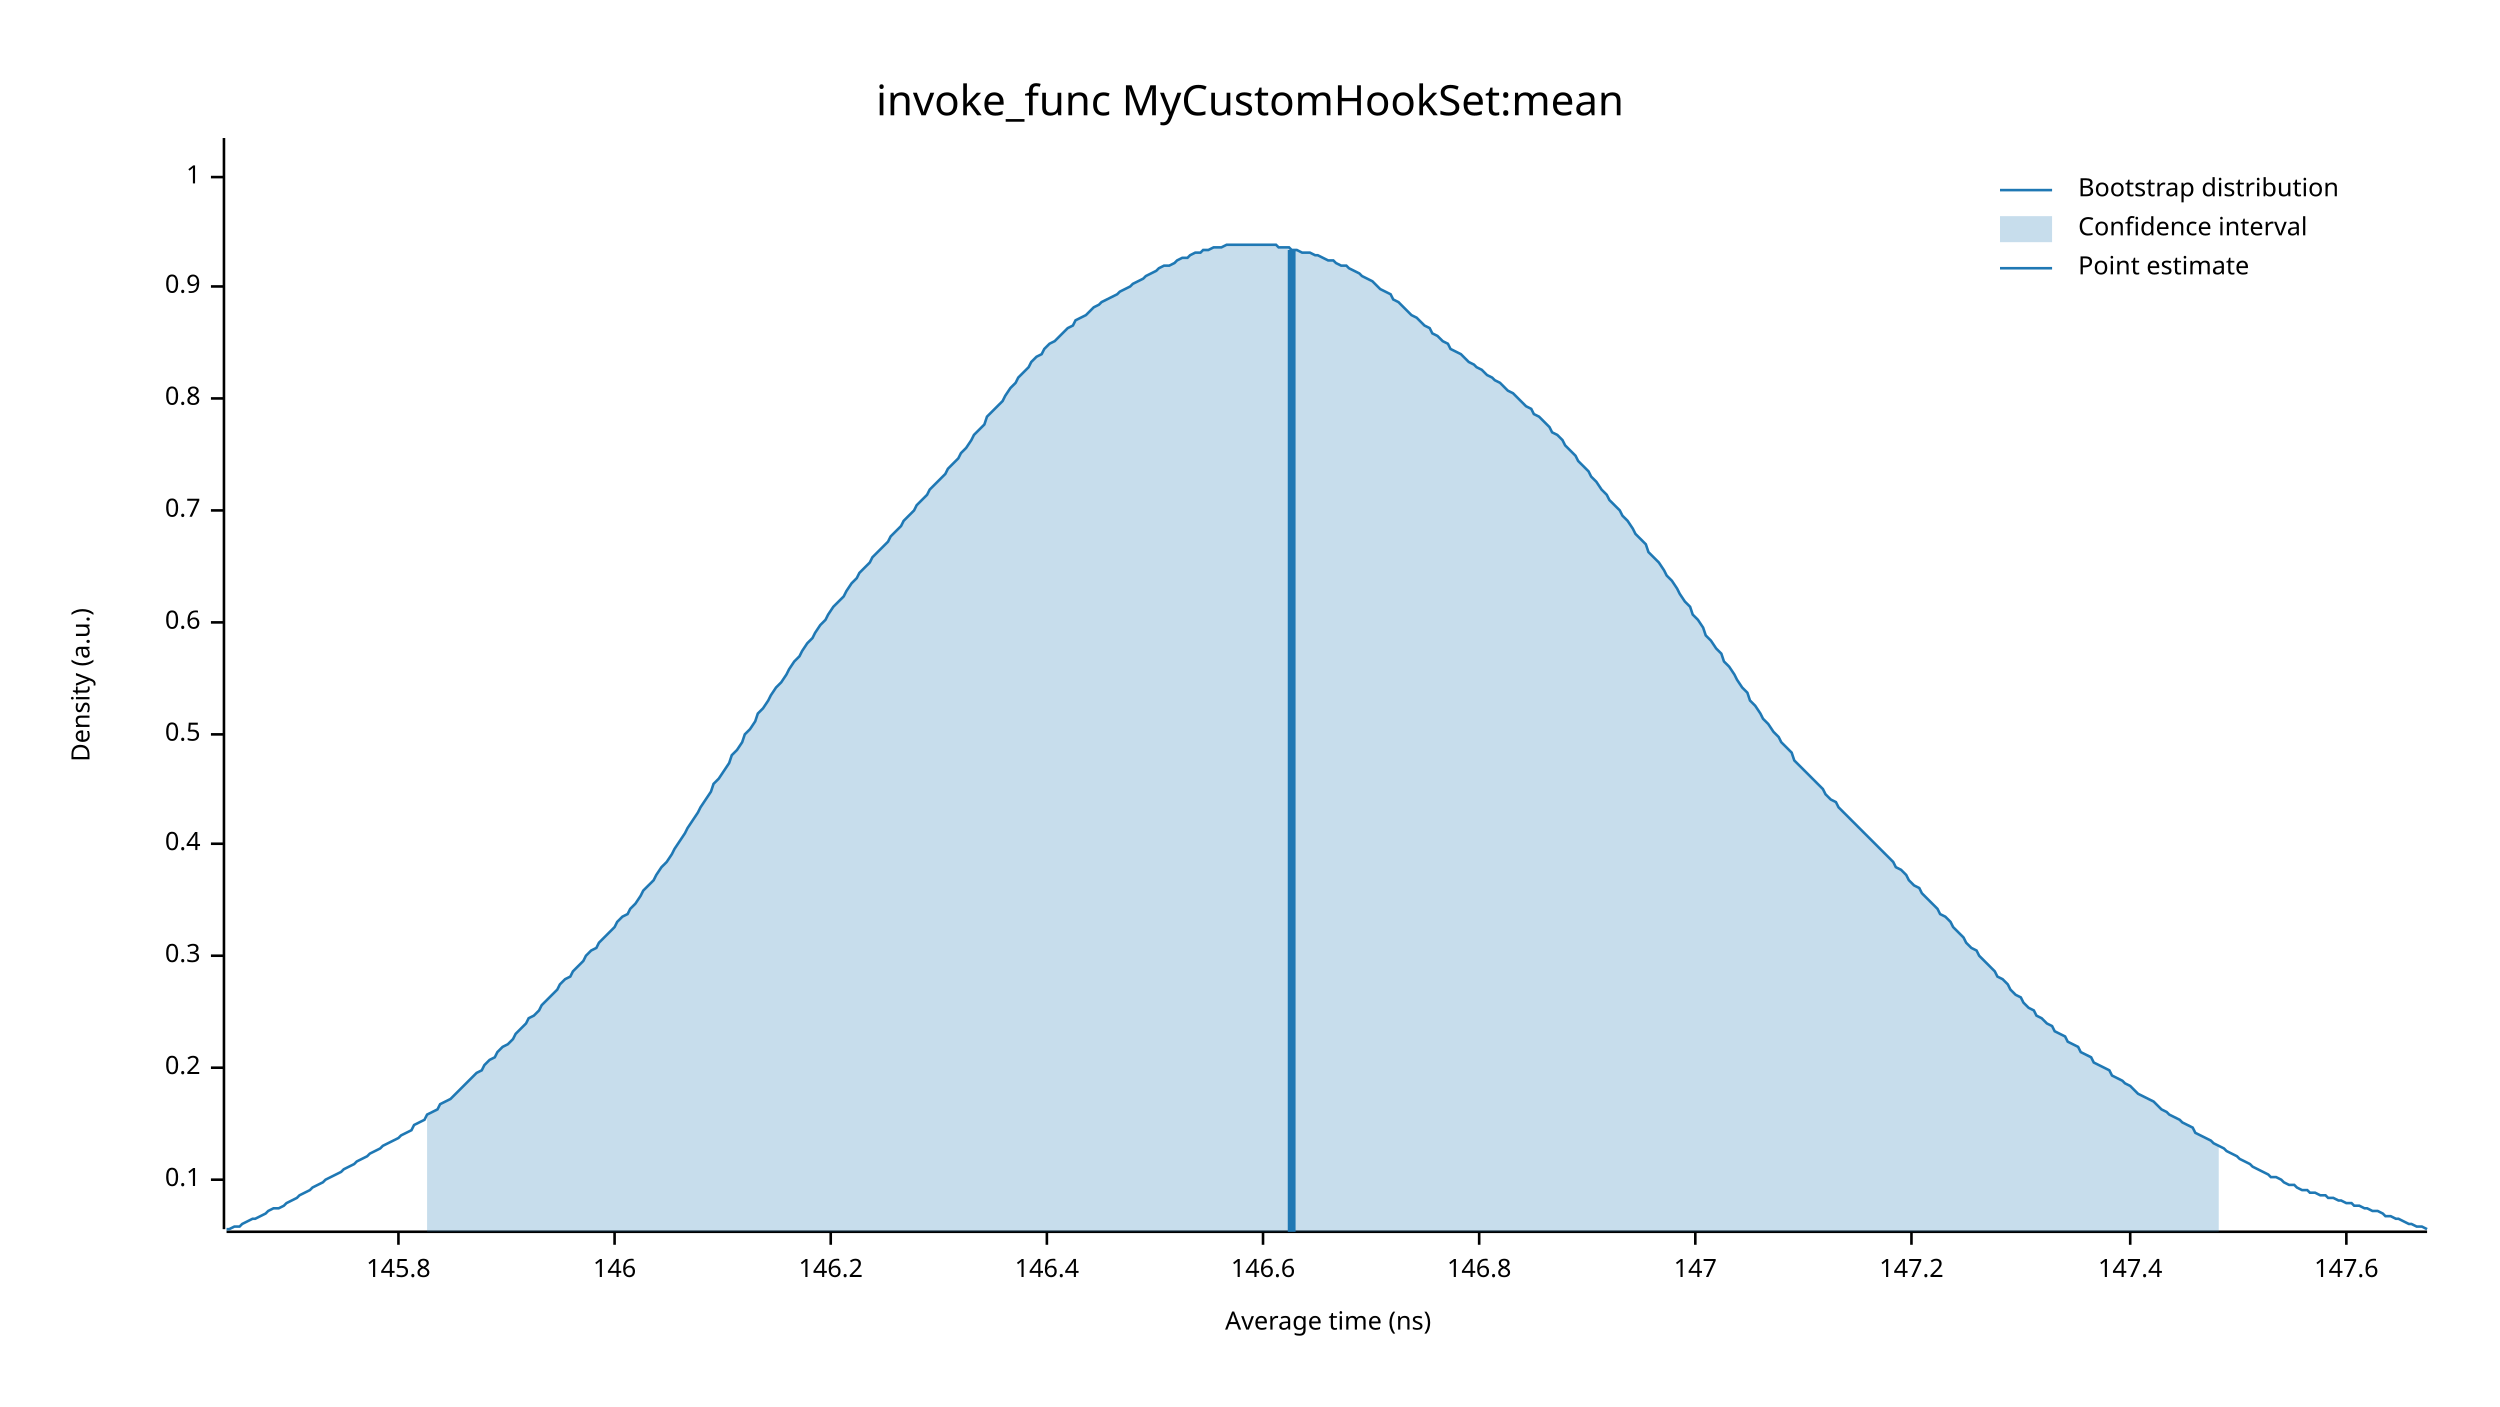
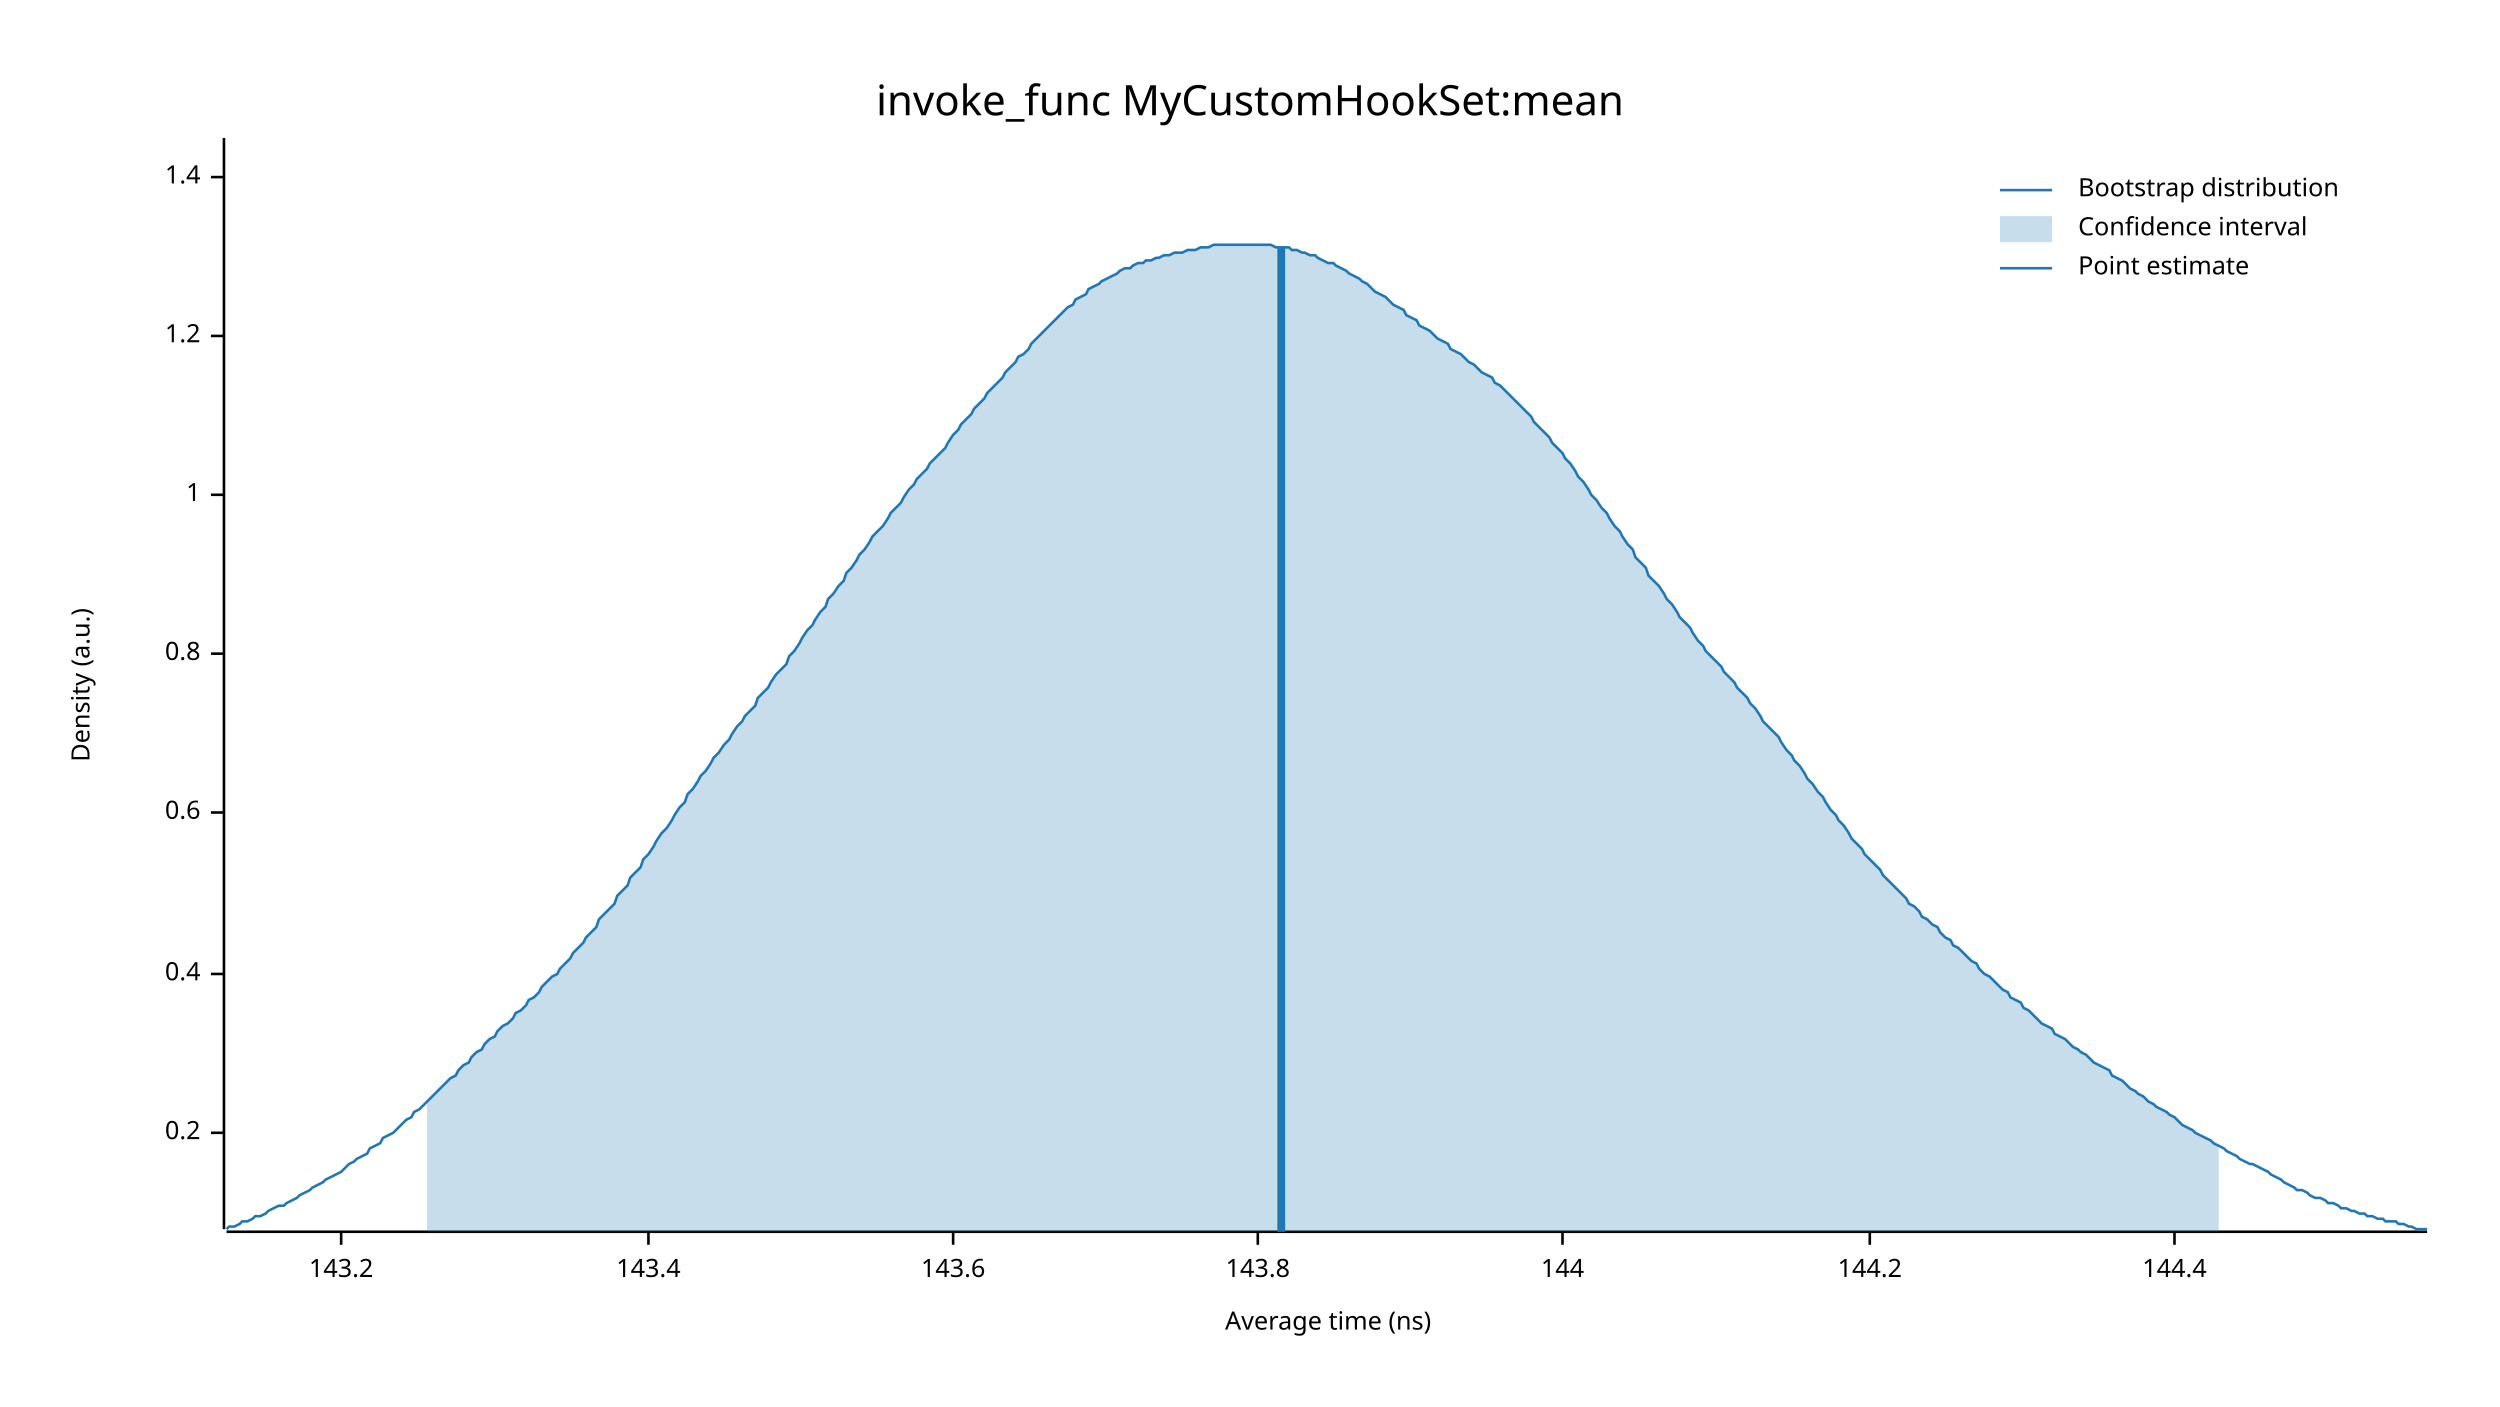
<svg xmlns="http://www.w3.org/2000/svg" width="960" height="540" viewBox="0 0 960 540">
  <text x="480" y="32" dy="0.76em" text-anchor="middle" font-family="sans-serif" font-size="16.129" opacity="1" fill="#000000">
invoke_func MyCustomHookSet:mean
</text>
  <text x="27" y="263" dy="0.76em" text-anchor="middle" font-family="sans-serif" font-size="9.677" opacity="1" fill="#000000" transform="rotate(270, 27, 263)">
Density (a.u.)
</text>
  <text x="510" y="513" dy="-0.5ex" text-anchor="middle" font-family="sans-serif" font-size="9.677" opacity="1" fill="#000000">
Average time (ns)
</text>
  <polyline fill="none" opacity="1" stroke="#000000" stroke-width="1" points="86,53 86,472 " />
-   <text x="77" y="453" dy="0.5ex" text-anchor="end" font-family="sans-serif" font-size="9.677" opacity="1" fill="#000000">
- 0.1
- </text>
-   <polyline fill="none" opacity="1" stroke="#000000" stroke-width="1" points="81,453 86,453 " />
-   <text x="77" y="410" dy="0.5ex" text-anchor="end" font-family="sans-serif" font-size="9.677" opacity="1" fill="#000000">
+   <text x="77" y="435" dy="0.5ex" text-anchor="end" font-family="sans-serif" font-size="9.677" opacity="1" fill="#000000">
0.2
</text>
-   <polyline fill="none" opacity="1" stroke="#000000" stroke-width="1" points="81,410 86,410 " />
-   <text x="77" y="367" dy="0.5ex" text-anchor="end" font-family="sans-serif" font-size="9.677" opacity="1" fill="#000000">
- 0.3
- </text>
-   <polyline fill="none" opacity="1" stroke="#000000" stroke-width="1" points="81,367 86,367 " />
-   <text x="77" y="324" dy="0.5ex" text-anchor="end" font-family="sans-serif" font-size="9.677" opacity="1" fill="#000000">
+   <polyline fill="none" opacity="1" stroke="#000000" stroke-width="1" points="81,435 86,435 " />
+   <text x="77" y="374" dy="0.5ex" text-anchor="end" font-family="sans-serif" font-size="9.677" opacity="1" fill="#000000">
0.4
</text>
-   <polyline fill="none" opacity="1" stroke="#000000" stroke-width="1" points="81,324 86,324 " />
-   <text x="77" y="282" dy="0.5ex" text-anchor="end" font-family="sans-serif" font-size="9.677" opacity="1" fill="#000000">
- 0.5
- </text>
-   <polyline fill="none" opacity="1" stroke="#000000" stroke-width="1" points="81,282 86,282 " />
-   <text x="77" y="239" dy="0.5ex" text-anchor="end" font-family="sans-serif" font-size="9.677" opacity="1" fill="#000000">
+   <polyline fill="none" opacity="1" stroke="#000000" stroke-width="1" points="81,374 86,374 " />
+   <text x="77" y="312" dy="0.5ex" text-anchor="end" font-family="sans-serif" font-size="9.677" opacity="1" fill="#000000">
0.6
</text>
-   <polyline fill="none" opacity="1" stroke="#000000" stroke-width="1" points="81,239 86,239 " />
-   <text x="77" y="196" dy="0.5ex" text-anchor="end" font-family="sans-serif" font-size="9.677" opacity="1" fill="#000000">
- 0.7
- </text>
-   <polyline fill="none" opacity="1" stroke="#000000" stroke-width="1" points="81,196 86,196 " />
-   <text x="77" y="153" dy="0.5ex" text-anchor="end" font-family="sans-serif" font-size="9.677" opacity="1" fill="#000000">
+   <polyline fill="none" opacity="1" stroke="#000000" stroke-width="1" points="81,312 86,312 " />
+   <text x="77" y="251" dy="0.5ex" text-anchor="end" font-family="sans-serif" font-size="9.677" opacity="1" fill="#000000">
0.8
</text>
-   <polyline fill="none" opacity="1" stroke="#000000" stroke-width="1" points="81,153 86,153 " />
-   <text x="77" y="110" dy="0.5ex" text-anchor="end" font-family="sans-serif" font-size="9.677" opacity="1" fill="#000000">
- 0.9
+   <polyline fill="none" opacity="1" stroke="#000000" stroke-width="1" points="81,251 86,251 " />
+   <text x="77" y="190" dy="0.5ex" text-anchor="end" font-family="sans-serif" font-size="9.677" opacity="1" fill="#000000">
+ 1
</text>
-   <polyline fill="none" opacity="1" stroke="#000000" stroke-width="1" points="81,110 86,110 " />
+   <polyline fill="none" opacity="1" stroke="#000000" stroke-width="1" points="81,190 86,190 " />
+   <text x="77" y="129" dy="0.5ex" text-anchor="end" font-family="sans-serif" font-size="9.677" opacity="1" fill="#000000">
+ 1.2
+ </text>
+   <polyline fill="none" opacity="1" stroke="#000000" stroke-width="1" points="81,129 86,129 " />
  <text x="77" y="68" dy="0.5ex" text-anchor="end" font-family="sans-serif" font-size="9.677" opacity="1" fill="#000000">
- 1
+ 1.4
</text>
  <polyline fill="none" opacity="1" stroke="#000000" stroke-width="1" points="81,68 86,68 " />
  <polyline fill="none" opacity="1" stroke="#000000" stroke-width="1" points="87,473 932,473 " />
-   <text x="153" y="483" dy="0.76em" text-anchor="middle" font-family="sans-serif" font-size="9.677" opacity="1" fill="#000000">
- 145.8
+   <text x="131" y="483" dy="0.76em" text-anchor="middle" font-family="sans-serif" font-size="9.677" opacity="1" fill="#000000">
+ 143.2
</text>
-   <polyline fill="none" opacity="1" stroke="#000000" stroke-width="1" points="153,473 153,478 " />
-   <text x="236" y="483" dy="0.76em" text-anchor="middle" font-family="sans-serif" font-size="9.677" opacity="1" fill="#000000">
- 146
+   <polyline fill="none" opacity="1" stroke="#000000" stroke-width="1" points="131,473 131,478 " />
+   <text x="249" y="483" dy="0.76em" text-anchor="middle" font-family="sans-serif" font-size="9.677" opacity="1" fill="#000000">
+ 143.4
</text>
-   <polyline fill="none" opacity="1" stroke="#000000" stroke-width="1" points="236,473 236,478 " />
-   <text x="319" y="483" dy="0.76em" text-anchor="middle" font-family="sans-serif" font-size="9.677" opacity="1" fill="#000000">
- 146.2
+   <polyline fill="none" opacity="1" stroke="#000000" stroke-width="1" points="249,473 249,478 " />
+   <text x="366" y="483" dy="0.76em" text-anchor="middle" font-family="sans-serif" font-size="9.677" opacity="1" fill="#000000">
+ 143.6
</text>
-   <polyline fill="none" opacity="1" stroke="#000000" stroke-width="1" points="319,473 319,478 " />
-   <text x="402" y="483" dy="0.76em" text-anchor="middle" font-family="sans-serif" font-size="9.677" opacity="1" fill="#000000">
- 146.4
+   <polyline fill="none" opacity="1" stroke="#000000" stroke-width="1" points="366,473 366,478 " />
+   <text x="483" y="483" dy="0.76em" text-anchor="middle" font-family="sans-serif" font-size="9.677" opacity="1" fill="#000000">
+ 143.8
</text>
-   <polyline fill="none" opacity="1" stroke="#000000" stroke-width="1" points="402,473 402,478 " />
-   <text x="485" y="483" dy="0.76em" text-anchor="middle" font-family="sans-serif" font-size="9.677" opacity="1" fill="#000000">
- 146.6
+   <polyline fill="none" opacity="1" stroke="#000000" stroke-width="1" points="483,473 483,478 " />
+   <text x="600" y="483" dy="0.76em" text-anchor="middle" font-family="sans-serif" font-size="9.677" opacity="1" fill="#000000">
+ 144
</text>
-   <polyline fill="none" opacity="1" stroke="#000000" stroke-width="1" points="485,473 485,478 " />
-   <text x="568" y="483" dy="0.76em" text-anchor="middle" font-family="sans-serif" font-size="9.677" opacity="1" fill="#000000">
- 146.8
+   <polyline fill="none" opacity="1" stroke="#000000" stroke-width="1" points="600,473 600,478 " />
+   <text x="718" y="483" dy="0.76em" text-anchor="middle" font-family="sans-serif" font-size="9.677" opacity="1" fill="#000000">
+ 144.2
</text>
-   <polyline fill="none" opacity="1" stroke="#000000" stroke-width="1" points="568,473 568,478 " />
-   <text x="651" y="483" dy="0.76em" text-anchor="middle" font-family="sans-serif" font-size="9.677" opacity="1" fill="#000000">
- 147
+   <polyline fill="none" opacity="1" stroke="#000000" stroke-width="1" points="718,473 718,478 " />
+   <text x="835" y="483" dy="0.76em" text-anchor="middle" font-family="sans-serif" font-size="9.677" opacity="1" fill="#000000">
+ 144.4
</text>
-   <polyline fill="none" opacity="1" stroke="#000000" stroke-width="1" points="651,473 651,478 " />
-   <text x="734" y="483" dy="0.76em" text-anchor="middle" font-family="sans-serif" font-size="9.677" opacity="1" fill="#000000">
- 147.2
- </text>
-   <polyline fill="none" opacity="1" stroke="#000000" stroke-width="1" points="734,473 734,478 " />
-   <text x="818" y="483" dy="0.76em" text-anchor="middle" font-family="sans-serif" font-size="9.677" opacity="1" fill="#000000">
- 147.4
- </text>
-   <polyline fill="none" opacity="1" stroke="#000000" stroke-width="1" points="818,473 818,478 " />
-   <text x="901" y="483" dy="0.76em" text-anchor="middle" font-family="sans-serif" font-size="9.677" opacity="1" fill="#000000">
- 147.6
- </text>
-   <polyline fill="none" opacity="1" stroke="#000000" stroke-width="1" points="901,473 901,478 " />
-   <polyline fill="none" opacity="1" stroke="#1F78B4" stroke-width="1" points="87,472 88,472 90,471 92,471 93,470 95,469 97,468 98,468 100,467 102,466 103,465 105,464 107,464 109,463 110,462 112,461 114,460 115,459 117,458 119,457 120,456 122,455 124,454 125,453 127,452 129,451 131,450 132,449 134,448 136,447 137,446 139,445 141,444 142,443 144,442 146,441 147,440 149,439 151,438 153,437 154,436 156,435 158,434 159,432 161,431 163,430 164,428 166,427 168,426 169,424 171,423 173,422 175,420 176,419 178,417 180,415 181,414 183,412 185,411 186,409 188,407 190,406 191,404 193,402 195,401 197,399 198,397 200,395 202,393 203,391 205,390 207,388 208,386 210,384 212,382 214,380 215,378 217,376 219,375 220,373 222,371 224,369 225,367 227,365 229,364 230,362 232,360 234,358 236,356 237,354 239,352 241,351 242,349 244,347 246,344 247,342 249,340 251,338 252,336 254,333 256,331 258,328 259,326 261,323 263,320 264,318 266,315 268,312 269,310 271,307 273,304 274,301 276,299 278,296 280,293 281,290 283,288 285,285 286,282 288,280 290,277 291,274 293,272 295,269 296,267 298,264 300,262 302,259 303,257 305,254 307,252 308,250 310,247 312,245 313,243 315,240 317,238 318,236 320,233 322,231 324,229 325,227 327,224 329,222 330,220 332,218 334,216 335,214 337,212 339,210 341,208 342,206 344,204 346,202 347,200 349,198 351,196 352,194 354,192 356,190 357,188 359,186 361,184 363,182 364,180 366,178 368,176 369,174 371,172 373,169 374,167 376,165 378,163 379,160 381,158 383,156 385,154 386,152 388,149 390,147 391,145 393,143 395,141 396,139 398,137 400,136 401,134 403,132 405,131 407,129 408,128 410,126 412,125 413,123 415,122 417,121 418,120 420,118 422,117 423,116 425,115 427,114 429,113 430,112 432,111 434,110 435,109 437,108 439,107 440,106 442,105 444,104 445,103 447,102 449,102 451,101 452,100 454,99 456,99 457,98 459,97 461,97 462,96 464,96 466,95 468,95 469,95 471,94 473,94 474,94 476,94 478,94 479,94 481,94 483,94 484,94 486,94 488,94 490,94 491,95 493,95 495,95 496,96 498,96 500,97 501,97 503,97 505,98 506,98 508,99 510,100 512,100 513,101 515,102 517,102 518,103 520,104 522,105 523,106 525,107 527,108 528,109 530,111 532,112 534,113 535,115 537,116 539,118 540,119 542,121 544,122 545,123 547,125 549,126 550,128 552,129 554,131 556,132 557,134 559,135 561,136 562,137 564,139 566,140 567,141 569,142 571,144 573,145 574,146 576,147 578,149 579,150 581,151 583,153 584,154 586,156 588,157 589,159 591,160 593,162 595,164 596,166 598,167 600,169 601,171 603,173 605,175 606,177 608,179 610,181 611,183 613,185 615,188 617,190 618,192 620,194 622,196 623,198 625,200 627,203 628,205 630,207 632,209 633,212 635,214 637,216 639,219 640,221 642,223 644,226 645,228 647,231 649,233 650,236 652,238 654,241 655,244 657,246 659,249 661,251 662,254 664,256 666,259 667,261 669,264 671,266 672,269 674,271 676,274 677,276 679,278 681,281 683,283 684,285 686,287 688,289 689,292 691,294 693,296 694,297 696,299 698,301 700,303 701,305 703,307 705,308 706,310 708,312 710,314 711,315 713,317 715,319 716,320 718,322 720,324 722,326 723,327 725,329 727,331 728,333 730,334 732,336 733,338 735,340 737,341 738,343 740,345 742,347 744,349 745,351 747,352 749,354 750,356 752,358 754,360 755,362 757,364 759,365 760,367 762,369 764,371 766,373 767,375 769,376 771,378 772,380 774,382 776,383 777,385 779,387 781,388 782,390 784,391 786,393 788,394 789,396 791,397 793,398 794,400 796,401 798,402 799,404 801,405 803,406 804,408 806,409 808,410 810,411 811,413 813,414 815,415 816,416 818,417 820,419 821,420 823,421 825,422 827,423 828,424 830,426 832,427 833,428 835,429 837,430 838,431 840,432 842,433 843,435 845,436 847,437 849,438 850,439 852,440 854,441 855,442 857,443 859,444 860,445 862,446 864,447 865,448 867,449 869,450 871,451 872,452 874,452 876,453 877,454 879,455 881,455 882,456 884,457 886,457 887,458 889,458 891,459 893,459 894,460 896,460 898,461 899,461 901,462 903,462 904,463 906,463 908,464 909,464 911,465 913,465 915,466 916,467 918,467 920,468 921,468 923,469 925,470 926,470 928,471 930,471 932,472 " />
-   <polygon opacity="0.25" fill="#1F78B4" points="164,428 166,427 168,426 169,424 171,423 173,422 175,420 176,419 178,417 180,415 181,414 183,412 185,411 186,409 188,407 190,406 191,404 193,402 195,401 197,399 198,397 200,395 202,393 203,391 205,390 207,388 208,386 210,384 212,382 214,380 215,378 217,376 219,375 220,373 222,371 224,369 225,367 227,365 229,364 230,362 232,360 234,358 236,356 237,354 239,352 241,351 242,349 244,347 246,344 247,342 249,340 251,338 252,336 254,333 256,331 258,328 259,326 261,323 263,320 264,318 266,315 268,312 269,310 271,307 273,304 274,301 276,299 278,296 280,293 281,290 283,288 285,285 286,282 288,280 290,277 291,274 293,272 295,269 296,267 298,264 300,262 302,259 303,257 305,254 307,252 308,250 310,247 312,245 313,243 315,240 317,238 318,236 320,233 322,231 324,229 325,227 327,224 329,222 330,220 332,218 334,216 335,214 337,212 339,210 341,208 342,206 344,204 346,202 347,200 349,198 351,196 352,194 354,192 356,190 357,188 359,186 361,184 363,182 364,180 366,178 368,176 369,174 371,172 373,169 374,167 376,165 378,163 379,160 381,158 383,156 385,154 386,152 388,149 390,147 391,145 393,143 395,141 396,139 398,137 400,136 401,134 403,132 405,131 407,129 408,128 410,126 412,125 413,123 415,122 417,121 418,120 420,118 422,117 423,116 425,115 427,114 429,113 430,112 432,111 434,110 435,109 437,108 439,107 440,106 442,105 444,104 445,103 447,102 449,102 451,101 452,100 454,99 456,99 457,98 459,97 461,97 462,96 464,96 466,95 468,95 469,95 471,94 473,94 474,94 476,94 478,94 479,94 481,94 483,94 484,94 486,94 488,94 490,94 491,95 493,95 495,95 496,96 498,96 500,97 501,97 503,97 505,98 506,98 508,99 510,100 512,100 513,101 515,102 517,102 518,103 520,104 522,105 523,106 525,107 527,108 528,109 530,111 532,112 534,113 535,115 537,116 539,118 540,119 542,121 544,122 545,123 547,125 549,126 550,128 552,129 554,131 556,132 557,134 559,135 561,136 562,137 564,139 566,140 567,141 569,142 571,144 573,145 574,146 576,147 578,149 579,150 581,151 583,153 584,154 586,156 588,157 589,159 591,160 593,162 595,164 596,166 598,167 600,169 601,171 603,173 605,175 606,177 608,179 610,181 611,183 613,185 615,188 617,190 618,192 620,194 622,196 623,198 625,200 627,203 628,205 630,207 632,209 633,212 635,214 637,216 639,219 640,221 642,223 644,226 645,228 647,231 649,233 650,236 652,238 654,241 655,244 657,246 659,249 661,251 662,254 664,256 666,259 667,261 669,264 671,266 672,269 674,271 676,274 677,276 679,278 681,281 683,283 684,285 686,287 688,289 689,292 691,294 693,296 694,297 696,299 698,301 700,303 701,305 703,307 705,308 706,310 708,312 710,314 711,315 713,317 715,319 716,320 718,322 720,324 722,326 723,327 725,329 727,331 728,333 730,334 732,336 733,338 735,340 737,341 738,343 740,345 742,347 744,349 745,351 747,352 749,354 750,356 752,358 754,360 755,362 757,364 759,365 760,367 762,369 764,371 766,373 767,375 769,376 771,378 772,380 774,382 776,383 777,385 779,387 781,388 782,390 784,391 786,393 788,394 789,396 791,397 793,398 794,400 796,401 798,402 799,404 801,405 803,406 804,408 806,409 808,410 810,411 811,413 813,414 815,415 816,416 818,417 820,419 821,420 823,421 825,422 827,423 828,424 830,426 832,427 833,428 835,429 837,430 838,431 840,432 842,433 843,435 845,436 847,437 849,438 850,439 852,440 852,473 164,473 " />
-   <polyline fill="none" opacity="1" stroke="#1F78B4" stroke-width="3" points="496,473 496,96 " />
+   <polyline fill="none" opacity="1" stroke="#000000" stroke-width="1" points="835,473 835,478 " />
+   <polyline fill="none" opacity="1" stroke="#1F78B4" stroke-width="1" points="87,472 88,471 90,471 92,470 93,469 95,469 97,468 98,467 100,467 102,466 103,465 105,464 107,463 109,463 110,462 112,461 114,460 115,459 117,458 119,457 120,456 122,455 124,454 125,453 127,452 129,451 131,450 132,449 134,447 136,446 137,445 139,444 141,443 142,441 144,440 146,439 147,437 149,436 151,435 153,433 154,432 156,430 158,429 159,427 161,426 163,424 164,423 166,421 168,419 169,418 171,416 173,414 175,413 176,411 178,409 180,408 181,406 183,404 185,403 186,401 188,399 190,398 191,396 193,394 195,393 197,391 198,389 200,388 202,386 203,384 205,383 207,381 208,379 210,377 212,375 214,374 215,372 217,370 219,368 220,366 222,364 224,362 225,360 227,358 229,356 230,353 232,351 234,349 236,347 237,344 239,342 241,340 242,337 244,335 246,333 247,330 249,328 251,325 252,323 254,320 256,318 258,315 259,313 261,310 263,308 264,305 266,303 268,300 269,298 271,296 273,293 274,291 276,289 278,286 280,284 281,282 283,279 285,277 286,275 288,273 290,271 291,268 293,266 295,264 296,262 298,259 300,257 302,255 303,252 305,250 307,247 308,245 310,242 312,240 313,238 315,235 317,233 318,230 320,228 322,225 324,223 325,220 327,218 329,215 330,213 332,211 334,208 335,206 337,204 339,202 341,199 342,197 344,195 346,193 347,191 349,188 351,186 352,184 354,182 356,180 357,178 359,176 361,174 363,172 364,170 366,167 368,165 369,163 371,161 373,159 374,157 376,155 378,153 379,151 381,149 383,147 385,145 386,143 388,141 390,139 391,137 393,136 395,134 396,132 398,130 400,128 401,127 403,125 405,123 407,121 408,120 410,118 412,117 413,115 415,114 417,113 418,111 420,110 422,109 423,108 425,107 427,106 429,105 430,104 432,103 434,103 435,102 437,101 439,101 440,100 442,100 444,99 445,99 447,98 449,98 451,97 452,97 454,97 456,96 457,96 459,96 461,95 462,95 464,95 466,94 468,94 469,94 471,94 473,94 474,94 476,94 478,94 479,94 481,94 483,94 484,94 486,94 488,94 490,95 491,95 493,95 495,95 496,96 498,96 500,97 501,97 503,98 505,98 506,99 508,100 510,101 512,101 513,102 515,103 517,104 518,105 520,106 522,107 523,108 525,109 527,111 528,112 530,113 532,114 534,116 535,117 537,118 539,119 540,121 542,122 544,123 545,125 547,126 549,127 550,128 552,130 554,131 556,132 557,134 559,135 561,136 562,137 564,139 566,140 567,141 569,143 571,144 573,145 574,147 576,148 578,150 579,151 581,153 583,155 584,156 586,158 588,160 589,162 591,164 593,166 595,168 596,170 598,172 600,174 601,176 603,178 605,181 606,183 608,185 610,188 611,190 613,192 615,195 617,197 618,199 620,202 622,204 623,206 625,209 627,211 628,214 630,216 632,218 633,221 635,223 637,225 639,228 640,230 642,232 644,235 645,237 647,239 649,241 650,243 652,246 654,248 655,250 657,252 659,254 661,256 662,258 664,260 666,262 667,264 669,266 671,268 672,270 674,272 676,275 677,277 679,279 681,281 683,283 684,285 686,288 688,290 689,292 691,294 693,297 694,299 696,301 698,304 700,306 701,308 703,311 705,313 706,315 708,317 710,320 711,322 713,324 715,326 716,328 718,330 720,332 722,334 723,336 725,338 727,340 728,341 730,343 732,345 733,347 735,348 737,350 738,352 740,353 742,355 744,356 745,358 747,360 749,361 750,363 752,364 754,366 755,367 757,369 759,370 760,372 762,374 764,375 766,377 767,378 769,380 771,381 772,383 774,384 776,385 777,387 779,388 781,390 782,391 784,393 786,394 788,395 789,397 791,398 793,399 794,400 796,402 798,403 799,404 801,405 803,407 804,408 806,409 808,410 810,411 811,413 813,414 815,415 816,416 818,418 820,419 821,420 823,421 825,423 827,424 828,425 830,426 832,427 833,428 835,429 837,431 838,432 840,433 842,434 843,435 845,436 847,437 849,438 850,439 852,440 854,441 855,442 857,443 859,444 860,445 862,446 864,447 865,447 867,448 869,449 871,450 872,451 874,452 876,453 877,454 879,455 881,456 882,457 884,457 886,458 887,459 889,460 891,460 893,461 894,462 896,462 898,463 899,464 901,464 903,465 904,465 906,466 908,466 909,467 911,467 913,468 915,468 916,469 918,469 920,469 921,470 923,470 925,471 926,471 928,472 930,472 932,472 " />
+   <polygon opacity="0.25" fill="#1F78B4" points="164,423 166,421 168,419 169,418 171,416 173,414 175,413 176,411 178,409 180,408 181,406 183,404 185,403 186,401 188,399 190,398 191,396 193,394 195,393 197,391 198,389 200,388 202,386 203,384 205,383 207,381 208,379 210,377 212,375 214,374 215,372 217,370 219,368 220,366 222,364 224,362 225,360 227,358 229,356 230,353 232,351 234,349 236,347 237,344 239,342 241,340 242,337 244,335 246,333 247,330 249,328 251,325 252,323 254,320 256,318 258,315 259,313 261,310 263,308 264,305 266,303 268,300 269,298 271,296 273,293 274,291 276,289 278,286 280,284 281,282 283,279 285,277 286,275 288,273 290,271 291,268 293,266 295,264 296,262 298,259 300,257 302,255 303,252 305,250 307,247 308,245 310,242 312,240 313,238 315,235 317,233 318,230 320,228 322,225 324,223 325,220 327,218 329,215 330,213 332,211 334,208 335,206 337,204 339,202 341,199 342,197 344,195 346,193 347,191 349,188 351,186 352,184 354,182 356,180 357,178 359,176 361,174 363,172 364,170 366,167 368,165 369,163 371,161 373,159 374,157 376,155 378,153 379,151 381,149 383,147 385,145 386,143 388,141 390,139 391,137 393,136 395,134 396,132 398,130 400,128 401,127 403,125 405,123 407,121 408,120 410,118 412,117 413,115 415,114 417,113 418,111 420,110 422,109 423,108 425,107 427,106 429,105 430,104 432,103 434,103 435,102 437,101 439,101 440,100 442,100 444,99 445,99 447,98 449,98 451,97 452,97 454,97 456,96 457,96 459,96 461,95 462,95 464,95 466,94 468,94 469,94 471,94 473,94 474,94 476,94 478,94 479,94 481,94 483,94 484,94 486,94 488,94 490,95 491,95 493,95 495,95 496,96 498,96 500,97 501,97 503,98 505,98 506,99 508,100 510,101 512,101 513,102 515,103 517,104 518,105 520,106 522,107 523,108 525,109 527,111 528,112 530,113 532,114 534,116 535,117 537,118 539,119 540,121 542,122 544,123 545,125 547,126 549,127 550,128 552,130 554,131 556,132 557,134 559,135 561,136 562,137 564,139 566,140 567,141 569,143 571,144 573,145 574,147 576,148 578,150 579,151 581,153 583,155 584,156 586,158 588,160 589,162 591,164 593,166 595,168 596,170 598,172 600,174 601,176 603,178 605,181 606,183 608,185 610,188 611,190 613,192 615,195 617,197 618,199 620,202 622,204 623,206 625,209 627,211 628,214 630,216 632,218 633,221 635,223 637,225 639,228 640,230 642,232 644,235 645,237 647,239 649,241 650,243 652,246 654,248 655,250 657,252 659,254 661,256 662,258 664,260 666,262 667,264 669,266 671,268 672,270 674,272 676,275 677,277 679,279 681,281 683,283 684,285 686,288 688,290 689,292 691,294 693,297 694,299 696,301 698,304 700,306 701,308 703,311 705,313 706,315 708,317 710,320 711,322 713,324 715,326 716,328 718,330 720,332 722,334 723,336 725,338 727,340 728,341 730,343 732,345 733,347 735,348 737,350 738,352 740,353 742,355 744,356 745,358 747,360 749,361 750,363 752,364 754,366 755,367 757,369 759,370 760,372 762,374 764,375 766,377 767,378 769,380 771,381 772,383 774,384 776,385 777,387 779,388 781,390 782,391 784,393 786,394 788,395 789,397 791,398 793,399 794,400 796,402 798,403 799,404 801,405 803,407 804,408 806,409 808,410 810,411 811,413 813,414 815,415 816,416 818,418 820,419 821,420 823,421 825,423 827,424 828,425 830,426 832,427 833,428 835,429 837,431 838,432 840,433 842,434 843,435 845,436 847,437 849,438 850,439 852,440 852,473 164,473 " />
+   <polyline fill="none" opacity="1" stroke="#1F78B4" stroke-width="3" points="492,473 492,95 " />
  <text x="798" y="68" dy="0.76em" text-anchor="start" font-family="sans-serif" font-size="9.677" opacity="1" fill="#000000">
Bootstrap distribution
</text>
  <text x="798" y="83" dy="0.76em" text-anchor="start" font-family="sans-serif" font-size="9.677" opacity="1" fill="#000000">
Confidence interval
</text>
  <text x="798" y="98" dy="0.76em" text-anchor="start" font-family="sans-serif" font-size="9.677" opacity="1" fill="#000000">
Point estimate
</text>
  <polyline fill="none" opacity="1" stroke="#1F78B4" stroke-width="1" points="768,73 788,73 " />
  <rect x="768" y="83" width="20" height="10" opacity="0.25" fill="#1F78B4" stroke="none" />
  <polyline fill="none" opacity="1" stroke="#1F78B4" stroke-width="1" points="768,103 788,103 " />
</svg>
